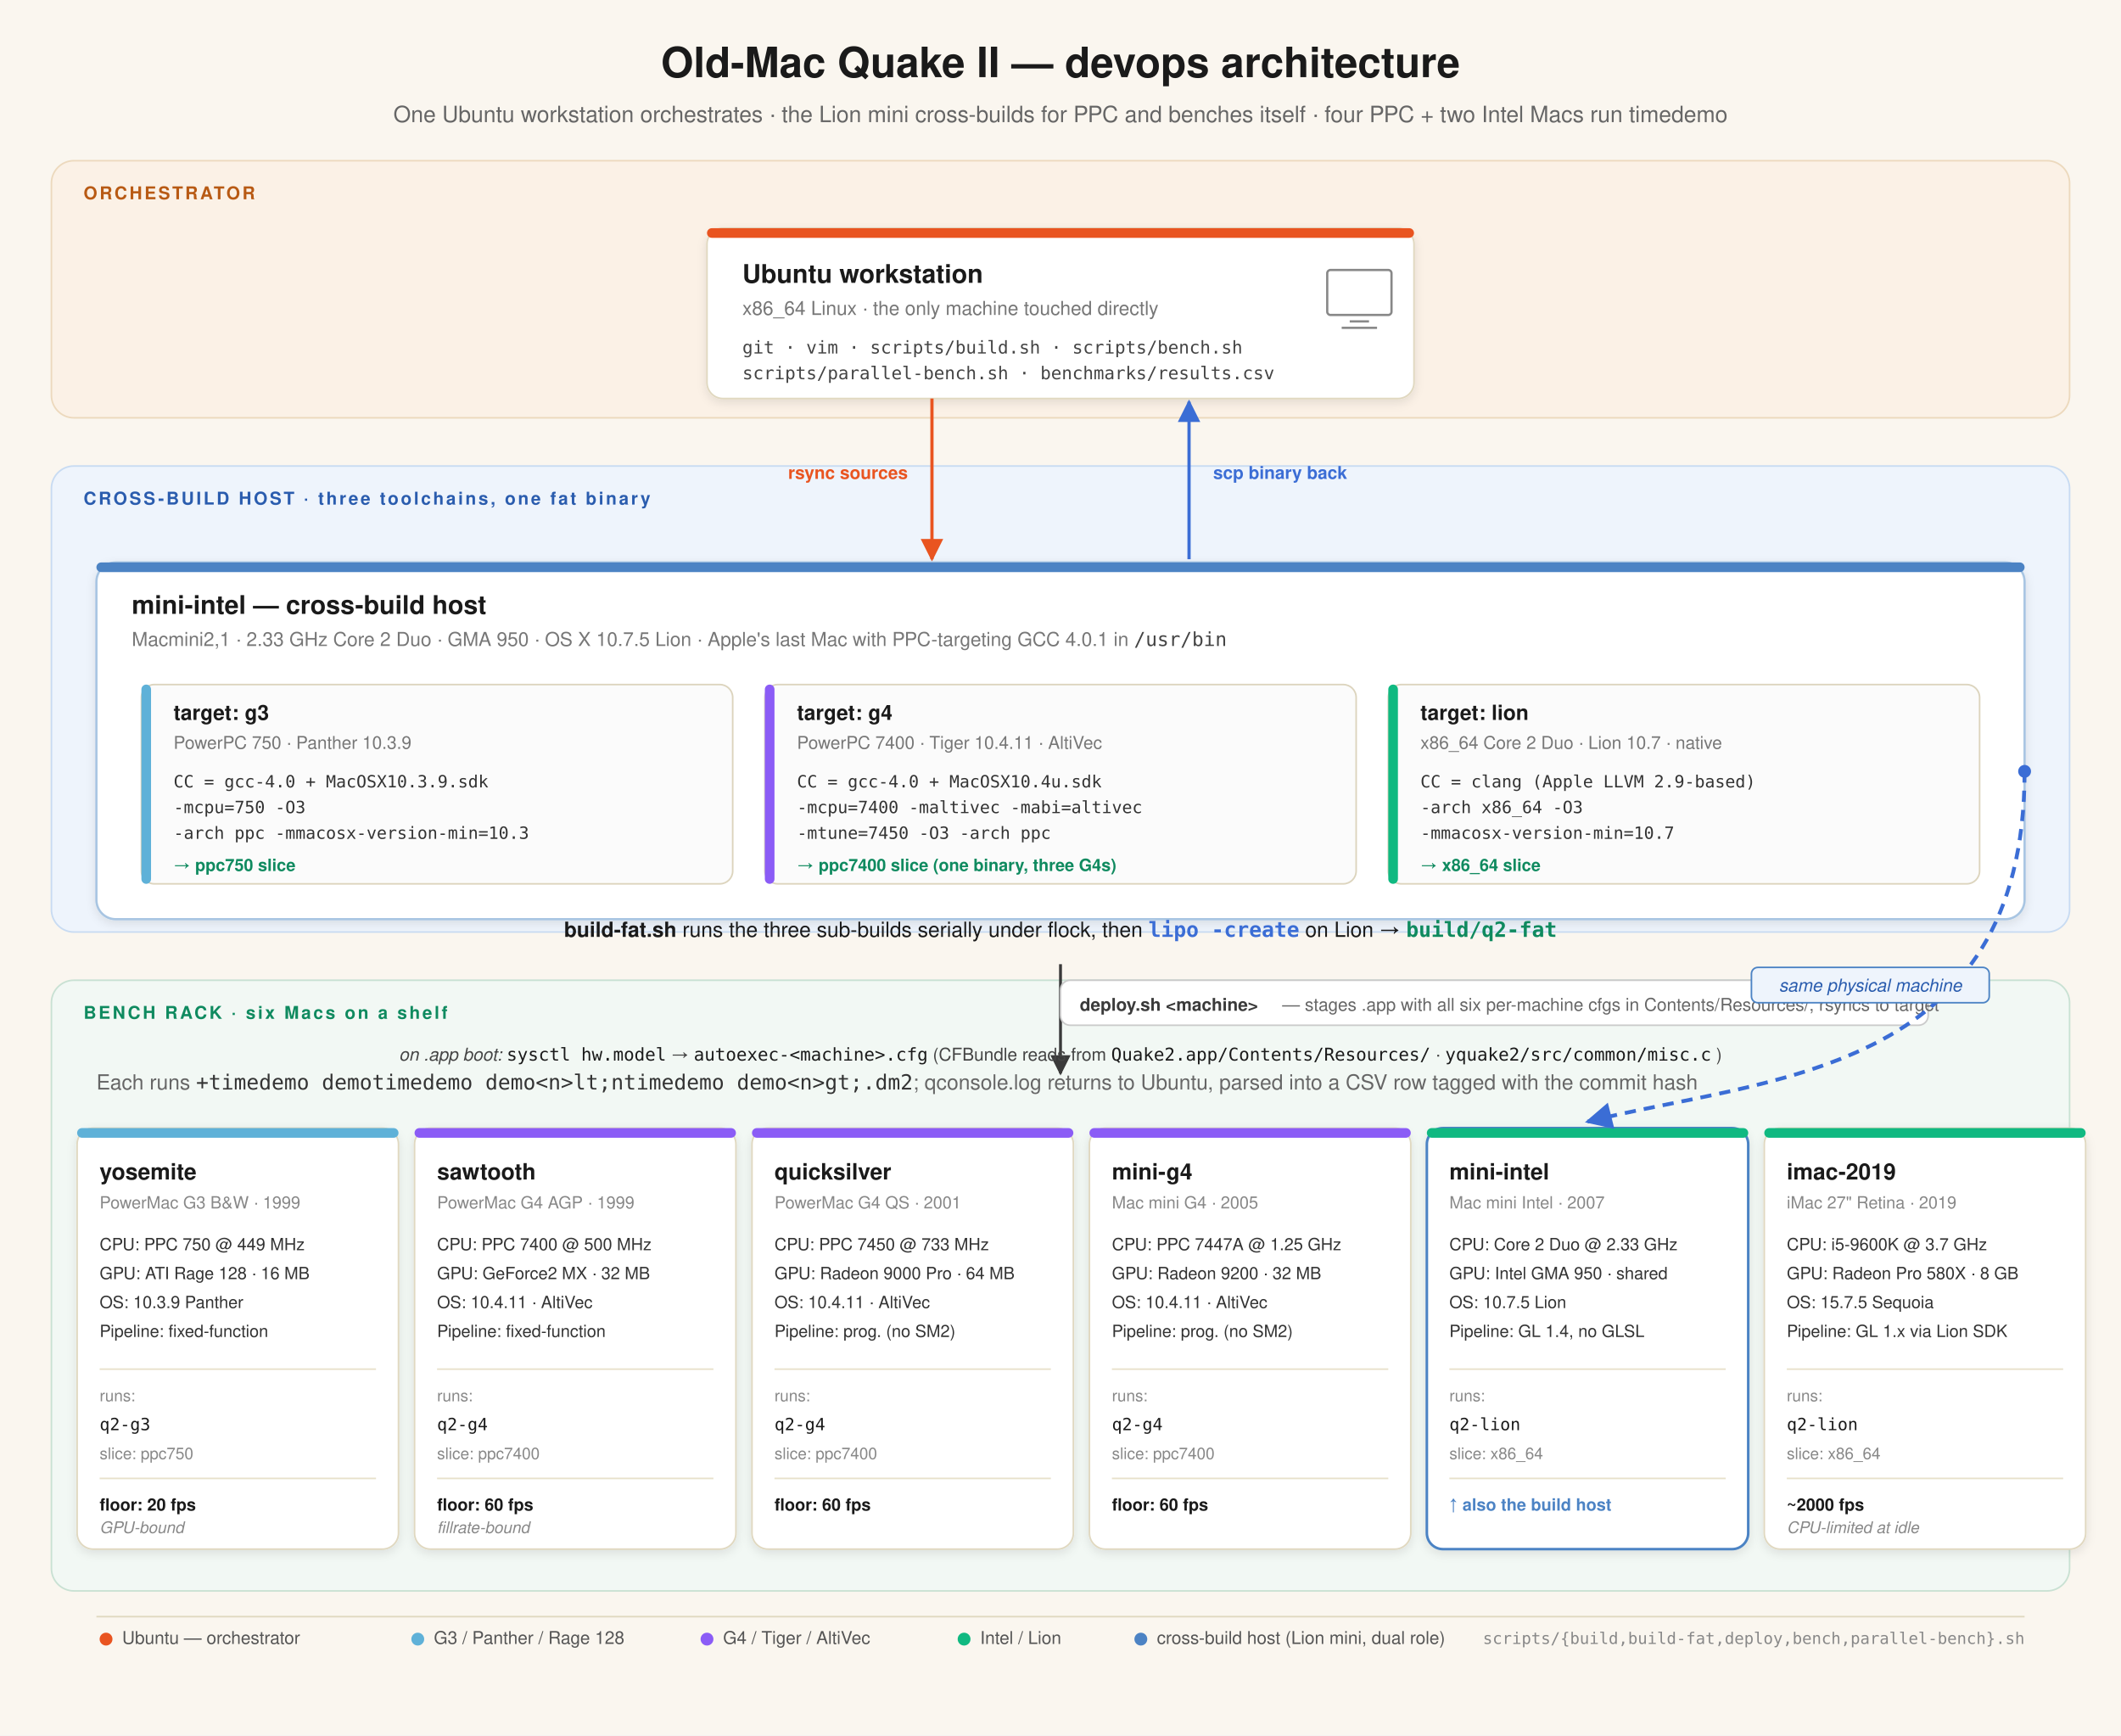
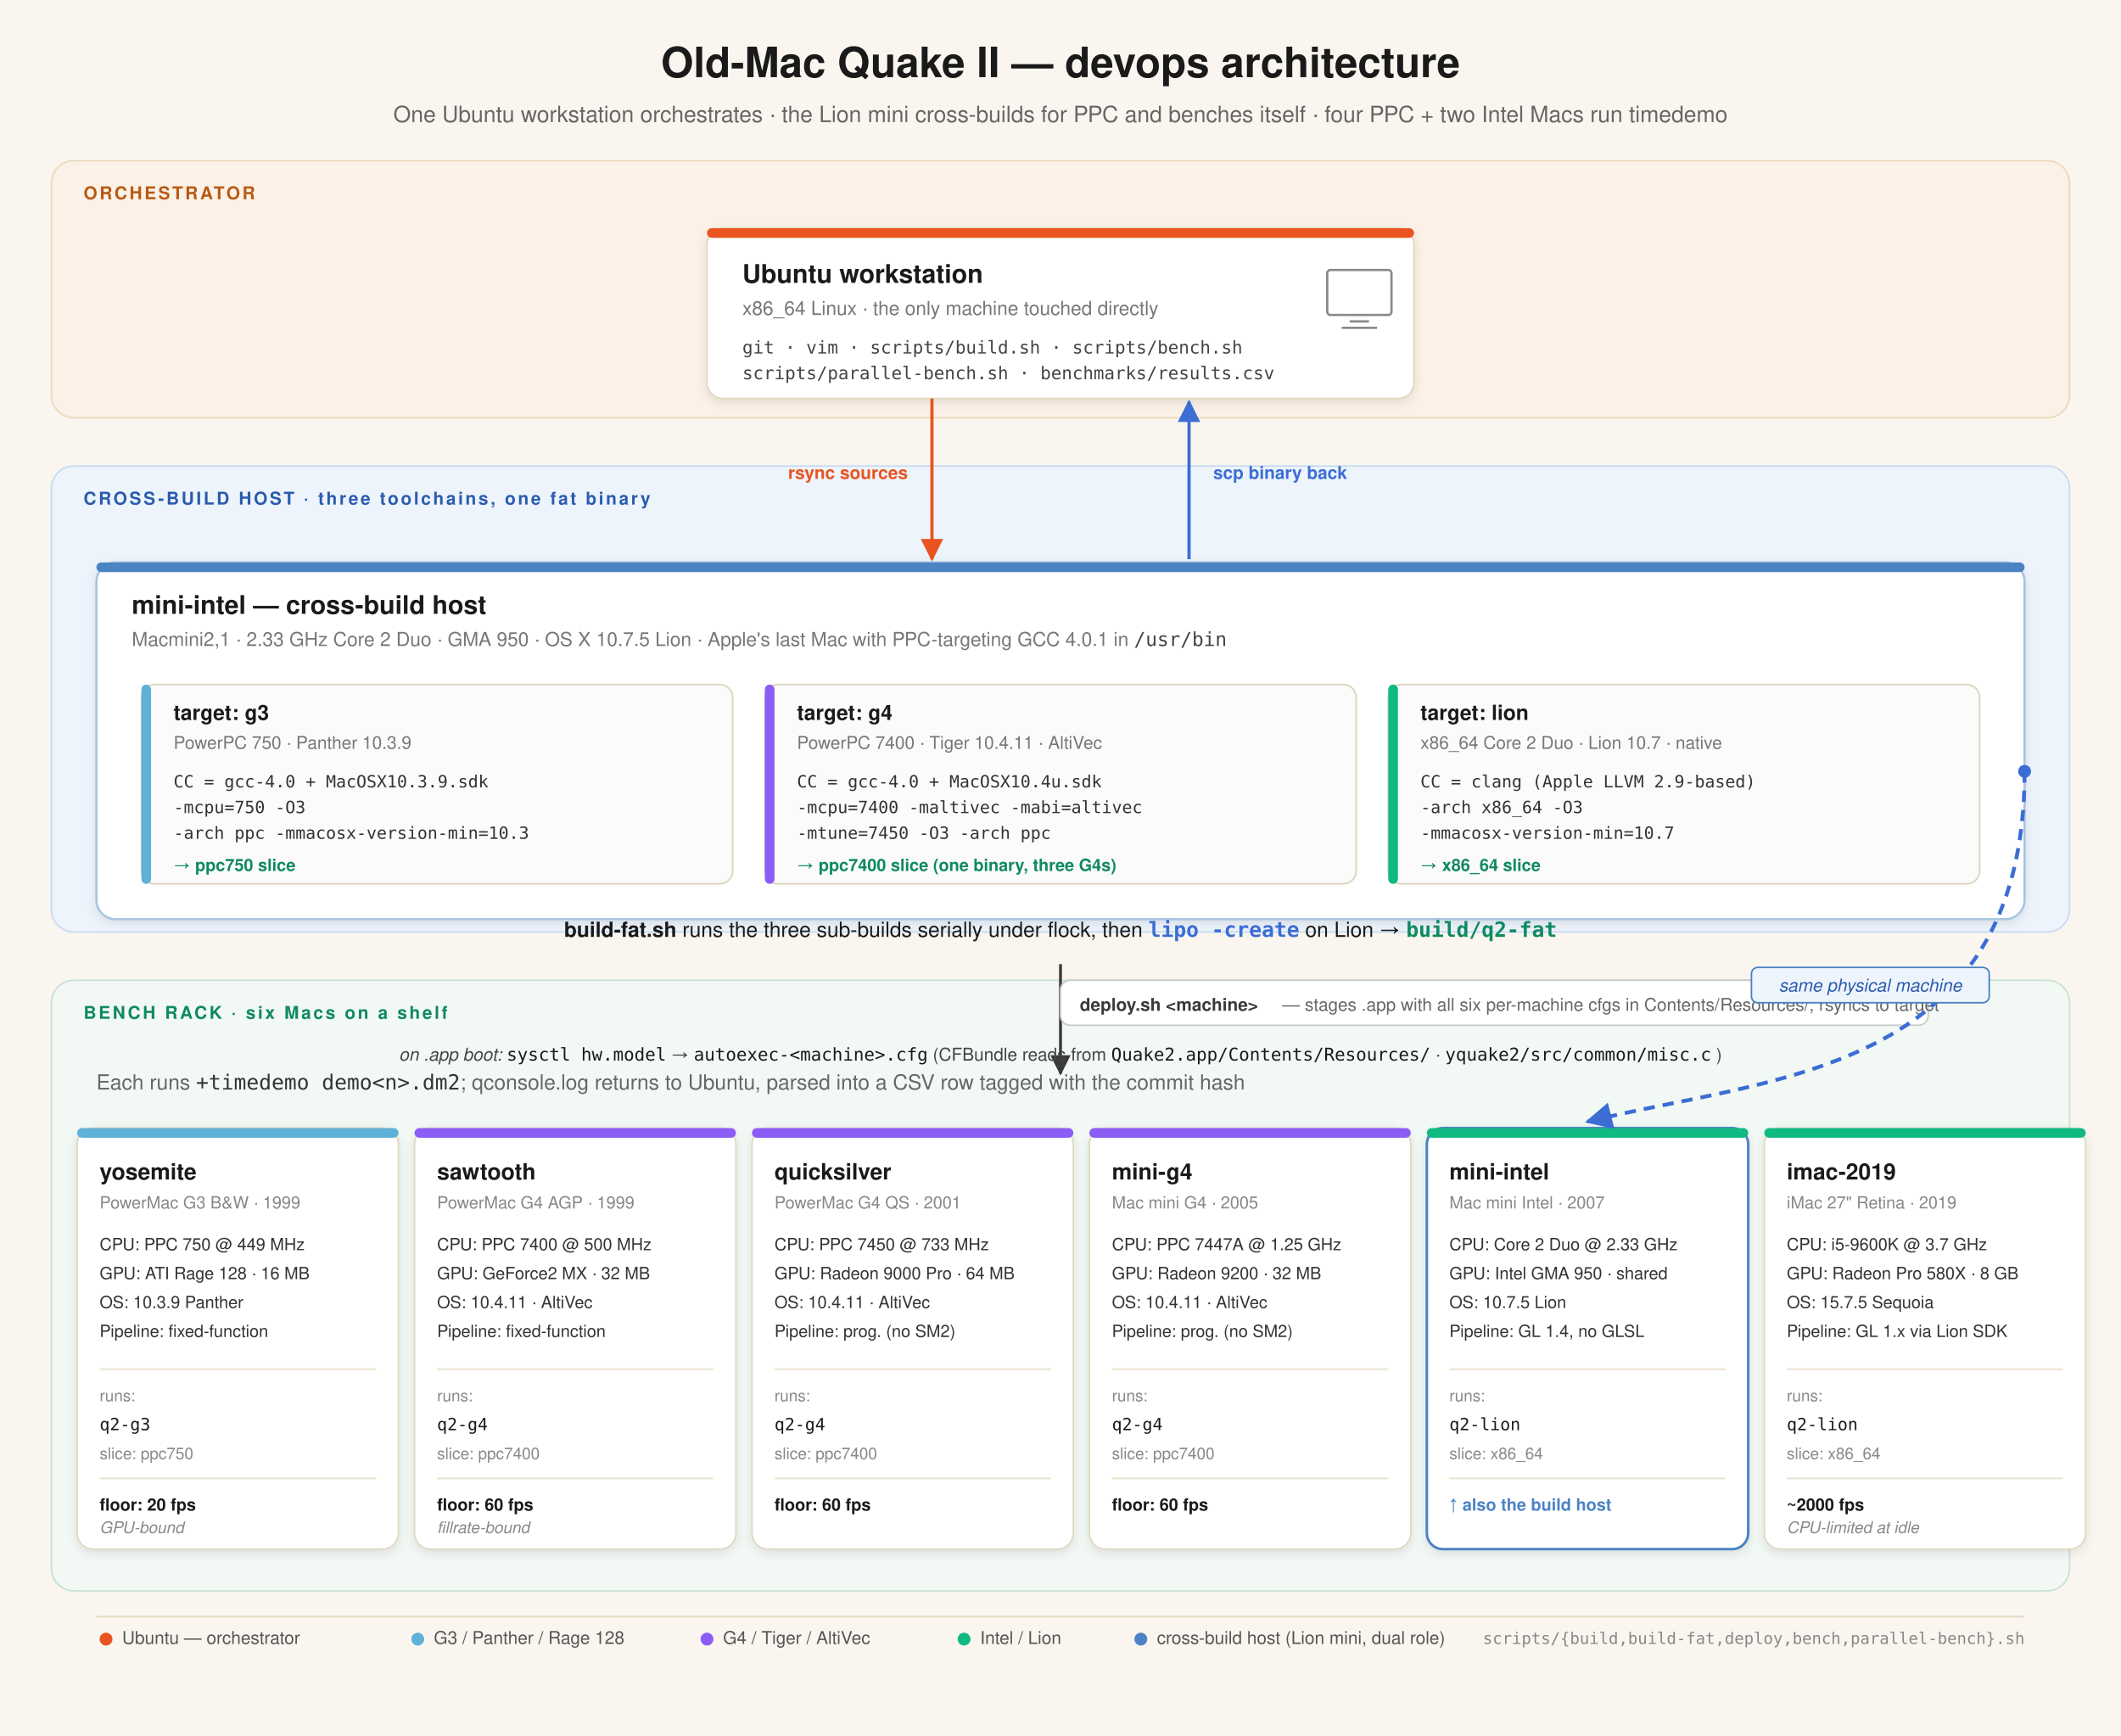
<svg xmlns="http://www.w3.org/2000/svg" viewBox="0 0 1320 1080" font-family="-apple-system, system-ui, 'Segoe UI', Helvetica, Arial, sans-serif">
  <defs>
    <marker id="arr-ink" viewBox="0 0 10 10" refX="9" refY="5" markerWidth="7" markerHeight="7" orient="auto-start-reverse">
      <path d="M 0 0 L 10 5 L 0 10 z" fill="#3a3a3a" />
    </marker>
    <marker id="arr-orange" viewBox="0 0 10 10" refX="9" refY="5" markerWidth="7" markerHeight="7" orient="auto-start-reverse">
      <path d="M 0 0 L 10 5 L 0 10 z" fill="#e95420" />
    </marker>
    <marker id="arr-blue" viewBox="0 0 10 10" refX="9" refY="5" markerWidth="7" markerHeight="7" orient="auto-start-reverse">
      <path d="M 0 0 L 10 5 L 0 10 z" fill="#3b6dd5" />
    </marker>
    <marker id="arr-green" viewBox="0 0 10 10" refX="9" refY="5" markerWidth="7" markerHeight="7" orient="auto-start-reverse">
      <path d="M 0 0 L 10 5 L 0 10 z" fill="#0f8a5f" />
    </marker>
    <filter id="card-shadow" x="-5%" y="-5%" width="110%" height="115%">
      <feDropShadow dx="0" dy="2" stdDeviation="3" flood-opacity="0.10" />
    </filter>
  </defs>
  <rect width="1320" height="1080" fill="#faf6ef" />
  <rect x="32" y="100" width="1256" height="160" rx="14" fill="#fbf1e6" stroke="#ecd9bd" stroke-width="1" />
  <text x="52" y="124" font-size="11" font-weight="700" fill="#b85a14" letter-spacing="1.4">ORCHESTRATOR</text>
  <rect x="32" y="290" width="1256" height="290" rx="14" fill="#eef4fc" stroke="#c8dbf2" stroke-width="1" />
  <text x="52" y="314" font-size="11" font-weight="700" fill="#2a5cae" letter-spacing="1.4">CROSS-BUILD HOST  ·  three toolchains, one fat binary</text>
  <rect x="32" y="610" width="1256" height="380" rx="14" fill="#f2f8f4" stroke="#c9e1d3" stroke-width="1" />
  <text x="52" y="634" font-size="11" font-weight="700" fill="#0f8a5f" letter-spacing="1.4">BENCH RACK  ·  six Macs on a shelf</text>
  <text x="660" y="48" text-anchor="middle" font-size="26" font-weight="700" fill="#1a1a1a">Old-Mac Quake II — devops architecture</text>
  <text x="660" y="76" text-anchor="middle" font-size="14" fill="#666">One Ubuntu workstation orchestrates · the Lion mini cross-builds for PPC and benches itself · four PPC + two Intel Macs run timedemo</text>
  <g transform="translate(440, 142)">
    <rect x="0" y="0" width="440" height="106" rx="10" fill="#ffffff" stroke="#e0d8c0" stroke-width="1" filter="url(#card-shadow)" />
    <rect x="0" y="0" width="440" height="6" rx="3" fill="#e95420" />
    <text x="22" y="34" font-size="16" font-weight="700" fill="#1a1a1a">Ubuntu workstation</text>
    <text x="22" y="54" font-size="12" fill="#777">x86_64 Linux · the only machine touched directly</text>
    <g font-family="ui-monospace, 'SF Mono', Menlo, Consolas, monospace" font-size="11" fill="#444">
      <text x="22" y="78">git · vim · scripts/build.sh · scripts/bench.sh</text>
      <text x="22" y="94">scripts/parallel-bench.sh · benchmarks/results.csv</text>
    </g>
    <g transform="translate(386, 26)" stroke="#888" stroke-width="1.4" fill="none">
      <rect x="0" y="0" width="40" height="28" rx="2" />
      <line x1="14" y1="32" x2="26" y2="32" />
      <line x1="9" y1="36" x2="31" y2="36" />
    </g>
  </g>
  <g stroke="#e95420" stroke-width="2" fill="none">
    <path d="M 580 248 L 580 348" marker-end="url(#arr-orange)" />
  </g>
  <g stroke="#3b6dd5" stroke-width="2" fill="none">
    <path d="M 740 348 L 740 250" marker-end="url(#arr-blue)" />
  </g>
  <text x="565" y="298" text-anchor="end" font-size="11" font-weight="600" fill="#e95420">rsync sources</text>
  <text x="755" y="298" font-size="11" font-weight="600" fill="#3b6dd5">scp binary back</text>
  <g transform="translate(60, 350)">
    <rect x="0" y="0" width="1200" height="222" rx="12" fill="#ffffff" stroke="#a8c5e2" stroke-width="1.4" filter="url(#card-shadow)" />
    <rect x="0" y="0" width="1200" height="6" rx="3" fill="#4c83c4" />
    <text x="22" y="32" font-size="16" font-weight="700" fill="#1a1a1a">mini-intel — cross-build host</text>
    <text x="22" y="52" font-size="12" fill="#777">Macmini2,1 · 2.33 GHz Core 2 Duo · GMA 950 · OS X 10.7.5 Lion · Apple's last Mac with PPC-targeting GCC 4.0.1 in <tspan font-family="ui-monospace, Menlo, Consolas, monospace" fill="#444">/usr/bin</tspan>
    </text>
    <g transform="translate(28, 76)">
      <rect x="0" y="0" width="368" height="124" rx="8" fill="#fbfbfb" stroke="#dcd4bd" stroke-width="1" />
      <rect x="0" y="0" width="6" height="124" rx="3" fill="#5fb1d8" />
      <text x="20" y="22" font-size="13" font-weight="700" fill="#1a1a1a">target: g3</text>
      <text x="20" y="40" font-size="11" fill="#777">PowerPC 750 · Panther 10.3.9</text>
      <g font-family="ui-monospace, Menlo, Consolas, monospace" font-size="10.5" fill="#333">
        <text x="20" y="64">CC = gcc-4.0  +  MacOSX10.3.9.sdk</text>
        <text x="20" y="80">-mcpu=750 -O3</text>
        <text x="20" y="96">-arch ppc -mmacosx-version-min=10.3</text>
      </g>
      <text x="20" y="116" font-size="10.5" fill="#0f8a5f" font-weight="700">→ ppc750 slice</text>
      <rect x="388" y="0" width="368" height="124" rx="8" fill="#fbfbfb" stroke="#dcd4bd" stroke-width="1" />
      <rect x="388" y="0" width="6" height="124" rx="3" fill="#8b5cf6" />
      <text x="408" y="22" font-size="13" font-weight="700" fill="#1a1a1a">target: g4</text>
      <text x="408" y="40" font-size="11" fill="#777">PowerPC 7400 · Tiger 10.4.11 · AltiVec</text>
      <g font-family="ui-monospace, Menlo, Consolas, monospace" font-size="10.5" fill="#333">
        <text x="408" y="64">CC = gcc-4.0  +  MacOSX10.4u.sdk</text>
        <text x="408" y="80">-mcpu=7400 -maltivec -mabi=altivec</text>
        <text x="408" y="96">-mtune=7450 -O3 -arch ppc</text>
      </g>
      <text x="408" y="116" font-size="10.5" fill="#0f8a5f" font-weight="700">→ ppc7400 slice (one binary, three G4s)</text>
      <rect x="776" y="0" width="368" height="124" rx="8" fill="#fbfbfb" stroke="#dcd4bd" stroke-width="1" />
      <rect x="776" y="0" width="6" height="124" rx="3" fill="#10b981" />
      <text x="796" y="22" font-size="13" font-weight="700" fill="#1a1a1a">target: lion</text>
      <text x="796" y="40" font-size="11" fill="#777">x86_64 Core 2 Duo · Lion 10.7 · native</text>
      <g font-family="ui-monospace, Menlo, Consolas, monospace" font-size="10.5" fill="#333">
        <text x="796" y="64">CC = clang  (Apple LLVM 2.9-based)</text>
        <text x="796" y="80">-arch x86_64 -O3</text>
        <text x="796" y="96">-mmacosx-version-min=10.7</text>
      </g>
      <text x="796" y="116" font-size="10.5" fill="#0f8a5f" font-weight="700">→ x86_64 slice</text>
    </g>
  </g>
  <g transform="translate(60, 583)">
    <text x="600" y="0" text-anchor="middle" font-size="13" fill="#1a1a1a">
      <tspan font-weight="700">build-fat.sh</tspan>
      <tspan> runs the three sub-builds serially under flock, then </tspan>
      <tspan font-family="ui-monospace, Menlo, Consolas, monospace" font-weight="700" fill="#3b6dd5">lipo -create</tspan>
      <tspan> on Lion → </tspan>
      <tspan font-family="ui-monospace, Menlo, Consolas, monospace" font-weight="700" fill="#0f8a5f">build/q2-fat</tspan>
    </text>
  </g>
  <g stroke="#3a3a3a" stroke-width="1.8" fill="none">
    <path d="M 660 600 L 660 668" marker-end="url(#arr-ink)" />
  </g>
  <g transform="translate(660, 624)">
    <rect x="0" y="-14" width="540" height="28" rx="6" fill="#ffffff" stroke="#cbcbcb" stroke-width="1" />
    <text x="12" y="5" font-size="11" font-weight="600" fill="#3a3a3a">deploy.sh &lt;machine&gt;</text>
    <text x="138" y="5" font-size="11" fill="#666">— stages .app with all six per-machine cfgs in Contents/Resources/, rsyncs to target</text>
  </g>
  <g transform="translate(60, 660)">
    <text x="600" y="0" text-anchor="middle" font-size="11" fill="#444">
      <tspan font-style="italic">on .app boot:</tspan>
      <tspan font-family="ui-monospace, Menlo, Consolas, monospace" fill="#1a1a1a"> sysctl hw.model </tspan>
      <tspan>→ </tspan>
      <tspan font-family="ui-monospace, Menlo, Consolas, monospace" fill="#1a1a1a">autoexec-&lt;machine&gt;.cfg</tspan>
      <tspan>  (CFBundle reads from </tspan>
      <tspan font-family="ui-monospace, Menlo, Consolas, monospace" fill="#1a1a1a">Quake2.app/Contents/Resources/</tspan>
      <tspan> · </tspan>
      <tspan font-family="ui-monospace, Menlo, Consolas, monospace" fill="#1a1a1a">yquake2/src/common/misc.c</tspan>
      <tspan>)</tspan>
    </text>
  </g>
  <g transform="translate(60, 678)">
-     <text x="0" y="0" font-size="13" fill="#666">Each runs <tspan font-family="ui-monospace, Menlo, Consolas, monospace" fill="#333">+timedemo demotimedemo demo&lt;n&gt;lt;ntimedemo demo&lt;n&gt;gt;.dm2</tspan>; qconsole.log returns to Ubuntu, parsed into a CSV row tagged with the commit hash</text>
+     <text x="0" y="0" font-size="13" fill="#666">Each runs <tspan font-family="ui-monospace, Menlo, Consolas, monospace" fill="#333">+timedemo demo&lt;n&gt;.dm2</tspan>; qconsole.log returns to Ubuntu, parsed into a CSV row tagged with the commit hash</text>
    <g transform="translate(-12, 24)">
      <g transform="translate(0,0)">
        <rect x="0" y="0" width="200" height="262" rx="10" fill="#ffffff" stroke="#e0d8c0" stroke-width="1" filter="url(#card-shadow)" />
        <rect x="0" y="0" width="200" height="6" rx="3" fill="#5fb1d8" />
        <text x="14" y="32" font-size="14" font-weight="700" fill="#1a1a1a">yosemite</text>
        <text x="14" y="50" font-size="10.5" fill="#888">PowerMac G3 B&amp;W · 1999</text>
        <g font-size="10.5" fill="#333">
          <text x="14" y="76">CPU: PPC 750 @ 449 MHz</text>
          <text x="14" y="94">GPU: ATI Rage 128 · 16 MB</text>
          <text x="14" y="112">OS: 10.3.9 Panther</text>
          <text x="14" y="130">Pipeline: fixed-function</text>
        </g>
        <line x1="14" y1="150" x2="186" y2="150" stroke="#e8e1cb" stroke-width="1" />
        <text x="14" y="170" font-size="10" fill="#888">runs:</text>
        <text x="14" y="188" font-family="ui-monospace, Menlo, Consolas, monospace" font-size="10.5" fill="#1a1a1a">q2-g3</text>
        <text x="14" y="206" font-size="10" fill="#888">slice: ppc750</text>
        <line x1="14" y1="218" x2="186" y2="218" stroke="#e8e1cb" stroke-width="1" />
        <text x="14" y="238" font-size="10.5" fill="#1a1a1a" font-weight="700">floor: 20 fps</text>
        <text x="14" y="252" font-size="10" fill="#888" font-style="italic">GPU-bound</text>
      </g>
      <g transform="translate(210,0)">
        <rect x="0" y="0" width="200" height="262" rx="10" fill="#ffffff" stroke="#e0d8c0" stroke-width="1" filter="url(#card-shadow)" />
        <rect x="0" y="0" width="200" height="6" rx="3" fill="#8b5cf6" />
        <text x="14" y="32" font-size="14" font-weight="700" fill="#1a1a1a">sawtooth</text>
        <text x="14" y="50" font-size="10.5" fill="#888">PowerMac G4 AGP · 1999</text>
        <g font-size="10.5" fill="#333">
          <text x="14" y="76">CPU: PPC 7400 @ 500 MHz</text>
          <text x="14" y="94">GPU: GeForce2 MX · 32 MB</text>
          <text x="14" y="112">OS: 10.4.11 · AltiVec</text>
          <text x="14" y="130">Pipeline: fixed-function</text>
        </g>
        <line x1="14" y1="150" x2="186" y2="150" stroke="#e8e1cb" stroke-width="1" />
        <text x="14" y="170" font-size="10" fill="#888">runs:</text>
        <text x="14" y="188" font-family="ui-monospace, Menlo, Consolas, monospace" font-size="10.5" fill="#1a1a1a">q2-g4</text>
        <text x="14" y="206" font-size="10" fill="#888">slice: ppc7400</text>
        <line x1="14" y1="218" x2="186" y2="218" stroke="#e8e1cb" stroke-width="1" />
        <text x="14" y="238" font-size="10.5" fill="#1a1a1a" font-weight="700">floor: 60 fps</text>
        <text x="14" y="252" font-size="10" fill="#888" font-style="italic">fillrate-bound</text>
      </g>
      <g transform="translate(420,0)">
        <rect x="0" y="0" width="200" height="262" rx="10" fill="#ffffff" stroke="#e0d8c0" stroke-width="1" filter="url(#card-shadow)" />
        <rect x="0" y="0" width="200" height="6" rx="3" fill="#8b5cf6" />
        <text x="14" y="32" font-size="14" font-weight="700" fill="#1a1a1a">quicksilver</text>
        <text x="14" y="50" font-size="10.5" fill="#888">PowerMac G4 QS · 2001</text>
        <g font-size="10.5" fill="#333">
          <text x="14" y="76">CPU: PPC 7450 @ 733 MHz</text>
          <text x="14" y="94">GPU: Radeon 9000 Pro · 64 MB</text>
          <text x="14" y="112">OS: 10.4.11 · AltiVec</text>
          <text x="14" y="130">Pipeline: prog. (no SM2)</text>
        </g>
        <line x1="14" y1="150" x2="186" y2="150" stroke="#e8e1cb" stroke-width="1" />
        <text x="14" y="170" font-size="10" fill="#888">runs:</text>
        <text x="14" y="188" font-family="ui-monospace, Menlo, Consolas, monospace" font-size="10.5" fill="#1a1a1a">q2-g4</text>
        <text x="14" y="206" font-size="10" fill="#888">slice: ppc7400</text>
        <line x1="14" y1="218" x2="186" y2="218" stroke="#e8e1cb" stroke-width="1" />
        <text x="14" y="238" font-size="10.5" fill="#1a1a1a" font-weight="700">floor: 60 fps</text>
      </g>
      <g transform="translate(630,0)">
        <rect x="0" y="0" width="200" height="262" rx="10" fill="#ffffff" stroke="#e0d8c0" stroke-width="1" filter="url(#card-shadow)" />
        <rect x="0" y="0" width="200" height="6" rx="3" fill="#8b5cf6" />
        <text x="14" y="32" font-size="14" font-weight="700" fill="#1a1a1a">mini-g4</text>
        <text x="14" y="50" font-size="10.5" fill="#888">Mac mini G4 · 2005</text>
        <g font-size="10.5" fill="#333">
          <text x="14" y="76">CPU: PPC 7447A @ 1.25 GHz</text>
          <text x="14" y="94">GPU: Radeon 9200 · 32 MB</text>
          <text x="14" y="112">OS: 10.4.11 · AltiVec</text>
          <text x="14" y="130">Pipeline: prog. (no SM2)</text>
        </g>
        <line x1="14" y1="150" x2="186" y2="150" stroke="#e8e1cb" stroke-width="1" />
        <text x="14" y="170" font-size="10" fill="#888">runs:</text>
        <text x="14" y="188" font-family="ui-monospace, Menlo, Consolas, monospace" font-size="10.5" fill="#1a1a1a">q2-g4</text>
        <text x="14" y="206" font-size="10" fill="#888">slice: ppc7400</text>
        <line x1="14" y1="218" x2="186" y2="218" stroke="#e8e1cb" stroke-width="1" />
        <text x="14" y="238" font-size="10.5" fill="#1a1a1a" font-weight="700">floor: 60 fps</text>
      </g>
      <g transform="translate(840,0)">
        <rect x="0" y="0" width="200" height="262" rx="10" fill="#ffffff" stroke="#4c83c4" stroke-width="1.6" filter="url(#card-shadow)" />
        <rect x="0" y="0" width="200" height="6" rx="3" fill="#10b981" />
        <text x="14" y="32" font-size="14" font-weight="700" fill="#1a1a1a">mini-intel</text>
        <text x="14" y="50" font-size="10.5" fill="#888">Mac mini Intel · 2007</text>
        <g font-size="10.5" fill="#333">
          <text x="14" y="76">CPU: Core 2 Duo @ 2.33 GHz</text>
          <text x="14" y="94">GPU: Intel GMA 950 · shared</text>
          <text x="14" y="112">OS: 10.7.5 Lion</text>
          <text x="14" y="130">Pipeline: GL 1.4, no GLSL</text>
        </g>
        <line x1="14" y1="150" x2="186" y2="150" stroke="#e8e1cb" stroke-width="1" />
        <text x="14" y="170" font-size="10" fill="#888">runs:</text>
        <text x="14" y="188" font-family="ui-monospace, Menlo, Consolas, monospace" font-size="10.5" fill="#1a1a1a">q2-lion</text>
        <text x="14" y="206" font-size="10" fill="#888">slice: x86_64</text>
        <line x1="14" y1="218" x2="186" y2="218" stroke="#e8e1cb" stroke-width="1" />
        <text x="14" y="238" font-size="10.5" fill="#4c83c4" font-weight="700">↑ also the build host</text>
      </g>
      <g transform="translate(1050,0)">
        <rect x="0" y="0" width="200" height="262" rx="10" fill="#ffffff" stroke="#e0d8c0" stroke-width="1" filter="url(#card-shadow)" />
        <rect x="0" y="0" width="200" height="6" rx="3" fill="#10b981" />
        <text x="14" y="32" font-size="14" font-weight="700" fill="#1a1a1a">imac-2019</text>
        <text x="14" y="50" font-size="10.5" fill="#888">iMac 27" Retina · 2019</text>
        <g font-size="10.5" fill="#333">
          <text x="14" y="76">CPU: i5-9600K @ 3.7 GHz</text>
          <text x="14" y="94">GPU: Radeon Pro 580X · 8 GB</text>
          <text x="14" y="112">OS: 15.7.5 Sequoia</text>
          <text x="14" y="130">Pipeline: GL 1.x via Lion SDK</text>
        </g>
        <line x1="14" y1="150" x2="186" y2="150" stroke="#e8e1cb" stroke-width="1" />
        <text x="14" y="170" font-size="10" fill="#888">runs:</text>
        <text x="14" y="188" font-family="ui-monospace, Menlo, Consolas, monospace" font-size="10.5" fill="#1a1a1a">q2-lion</text>
        <text x="14" y="206" font-size="10" fill="#888">slice: x86_64</text>
        <line x1="14" y1="218" x2="186" y2="218" stroke="#e8e1cb" stroke-width="1" />
        <text x="14" y="238" font-size="10.5" fill="#1a1a1a" font-weight="700">~2000 fps</text>
        <text x="14" y="252" font-size="10" fill="#888" font-style="italic">CPU-limited at idle</text>
      </g>
    </g>
  </g>
  <g stroke="#3b6dd5" stroke-width="2.4" stroke-dasharray="7 5" fill="none" opacity="1">
    <path d="M 1260 480 C 1260 670 1100 670 988 698" marker-end="url(#arr-blue)" />
  </g>
  <circle cx="1260" cy="480" r="4" fill="#3b6dd5" />
  <g transform="translate(1090, 614)">
    <rect x="0" y="-12" width="148" height="22" rx="4" fill="#eef4fc" stroke="#4c83c4" stroke-width="1" />
    <text x="74" y="3" text-anchor="middle" font-size="11" font-style="italic" fill="#2a5cae">same physical machine</text>
  </g>
  <g transform="translate(60, 1020)">
    <line x1="0" y1="-14" x2="1200" y2="-14" stroke="#e0d8c0" stroke-width="1" />
    <g font-size="11" fill="#555">
      <circle cx="6" cy="0" r="4" fill="#e95420" />
      <text x="16" y="3">Ubuntu — orchestrator</text>
      <circle cx="200" cy="0" r="4" fill="#5fb1d8" />
      <text x="210" y="3">G3 / Panther / Rage 128</text>
      <circle cx="380" cy="0" r="4" fill="#8b5cf6" />
      <text x="390" y="3">G4 / Tiger / AltiVec</text>
      <circle cx="540" cy="0" r="4" fill="#10b981" />
      <text x="550" y="3">Intel / Lion</text>
      <circle cx="650" cy="0" r="4" fill="#4c83c4" />
      <text x="660" y="3">cross-build host (Lion mini, dual role)</text>
    </g>
    <text x="1200" y="3" text-anchor="end" font-family="ui-monospace, Menlo, Consolas, monospace" font-size="10" fill="#888">scripts/{build,build-fat,deploy,bench,parallel-bench}.sh</text>
  </g>
</svg>
